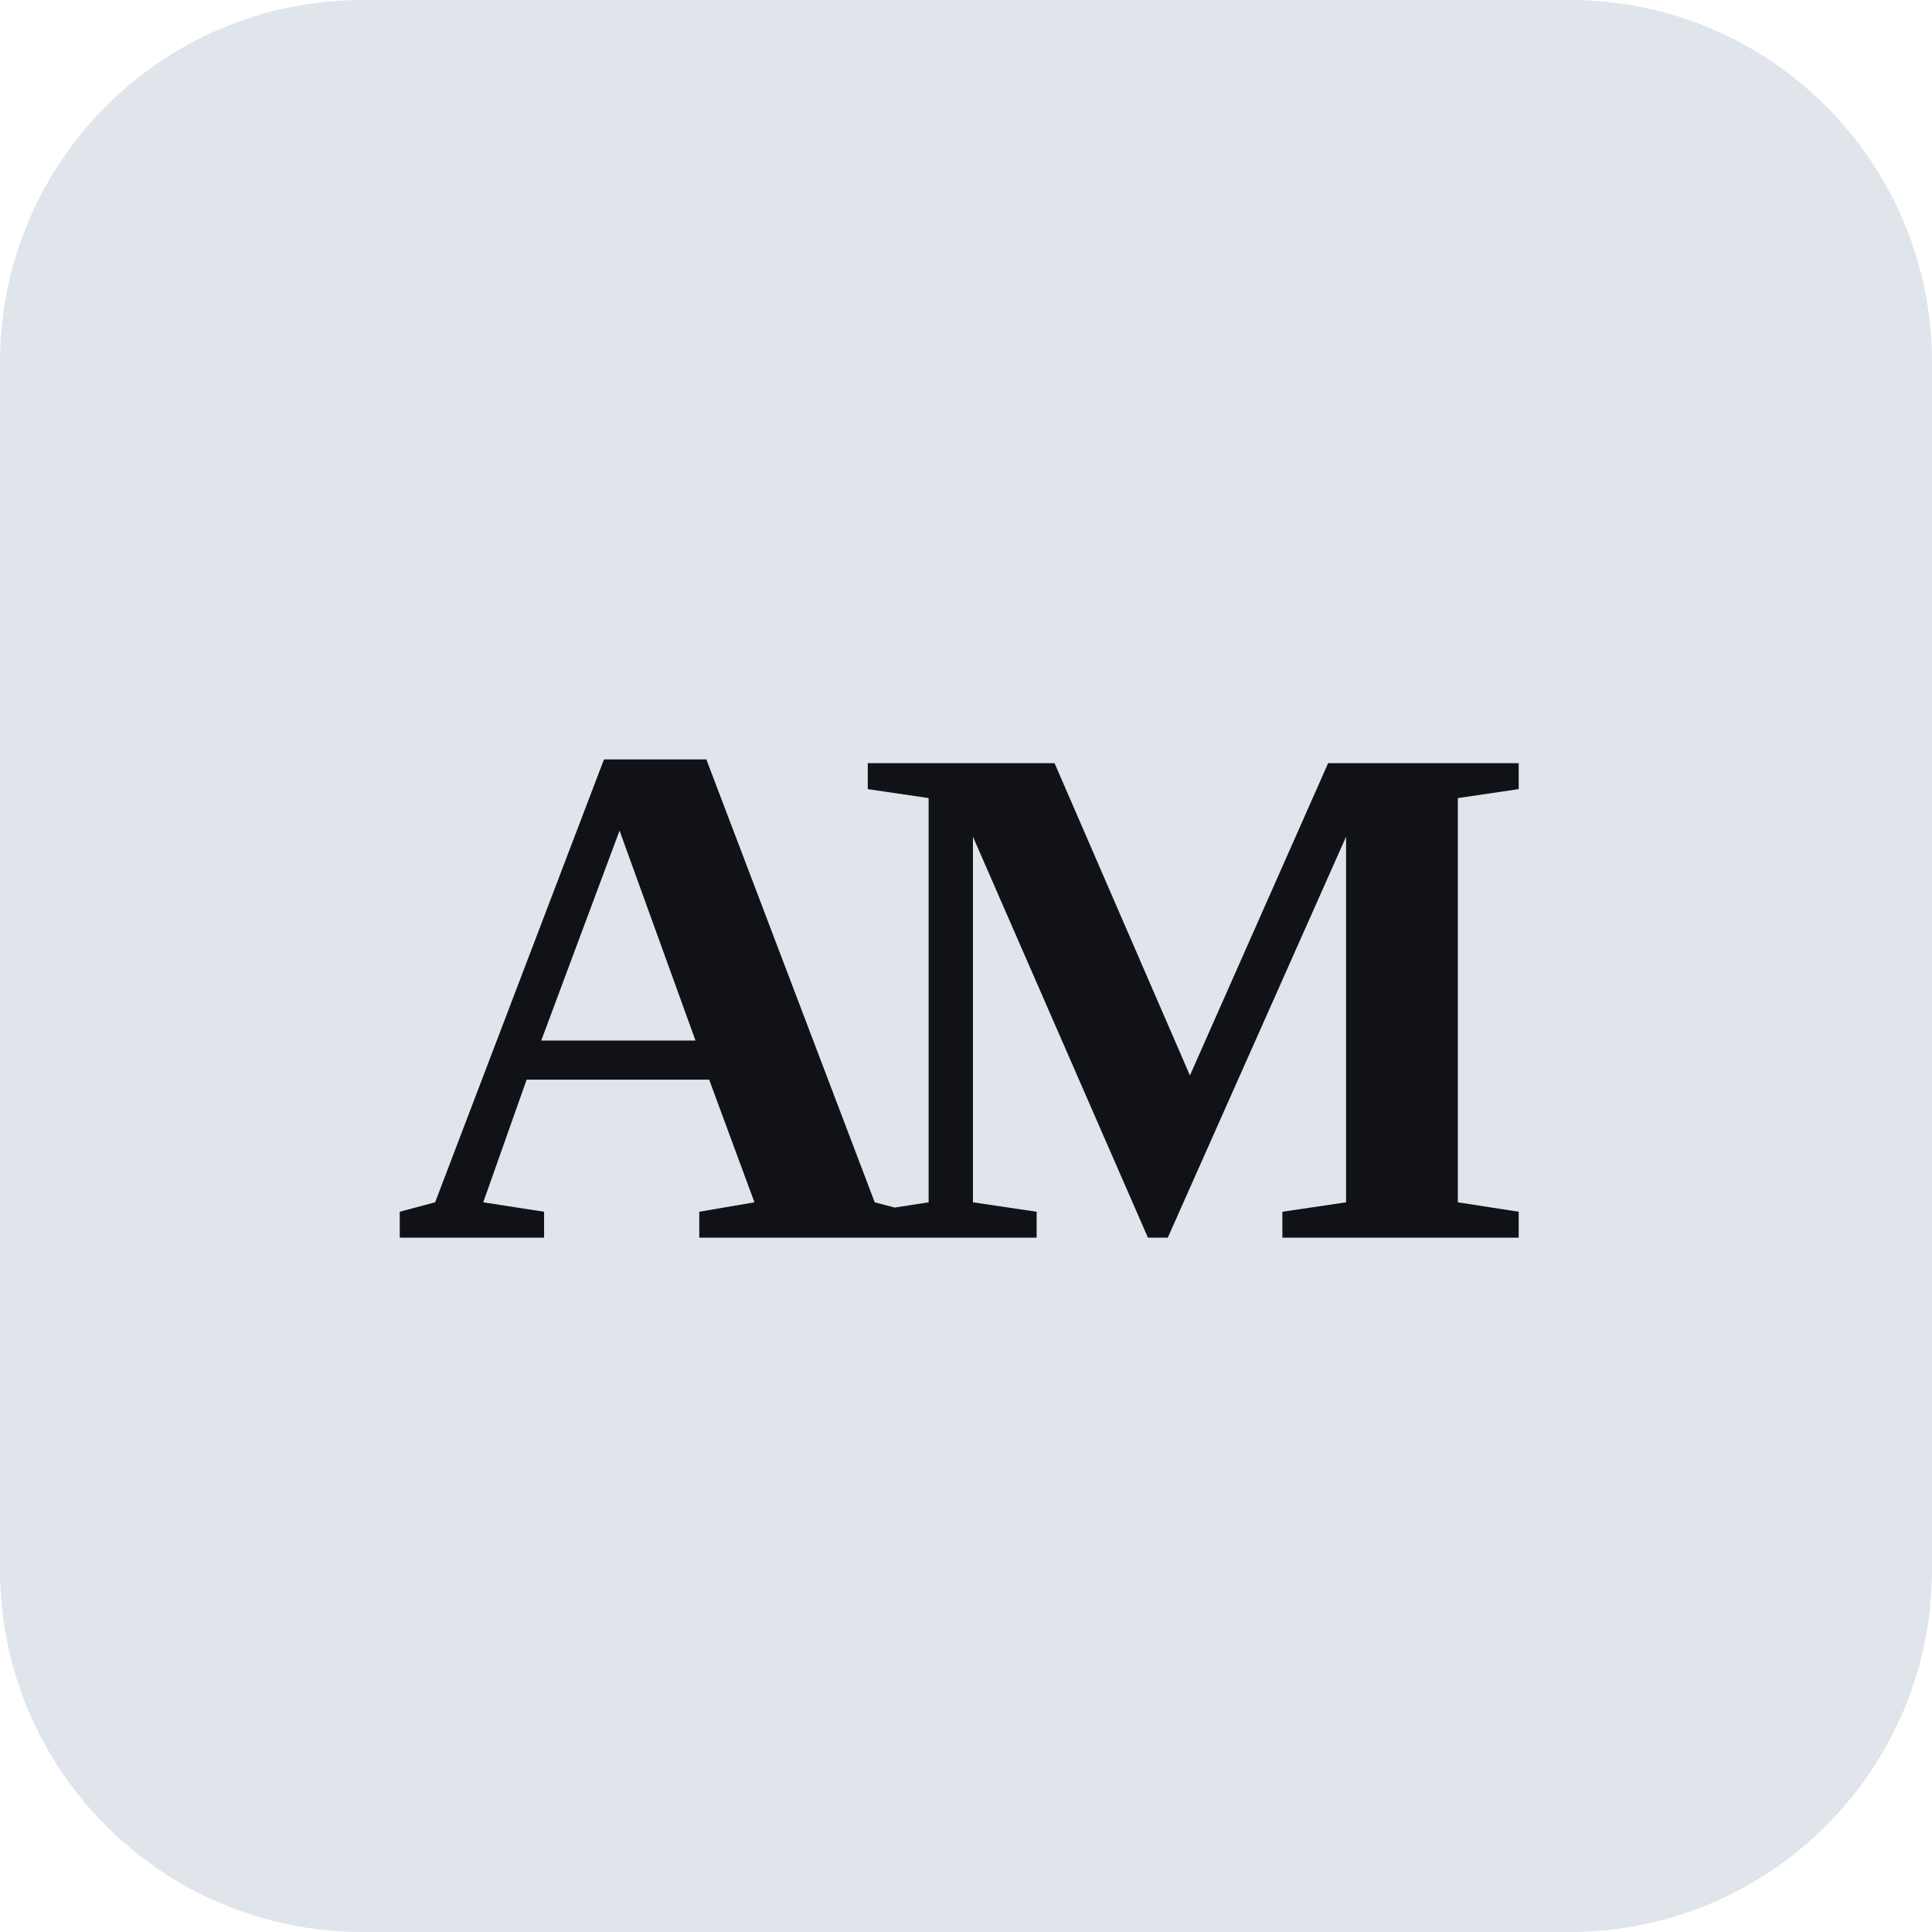
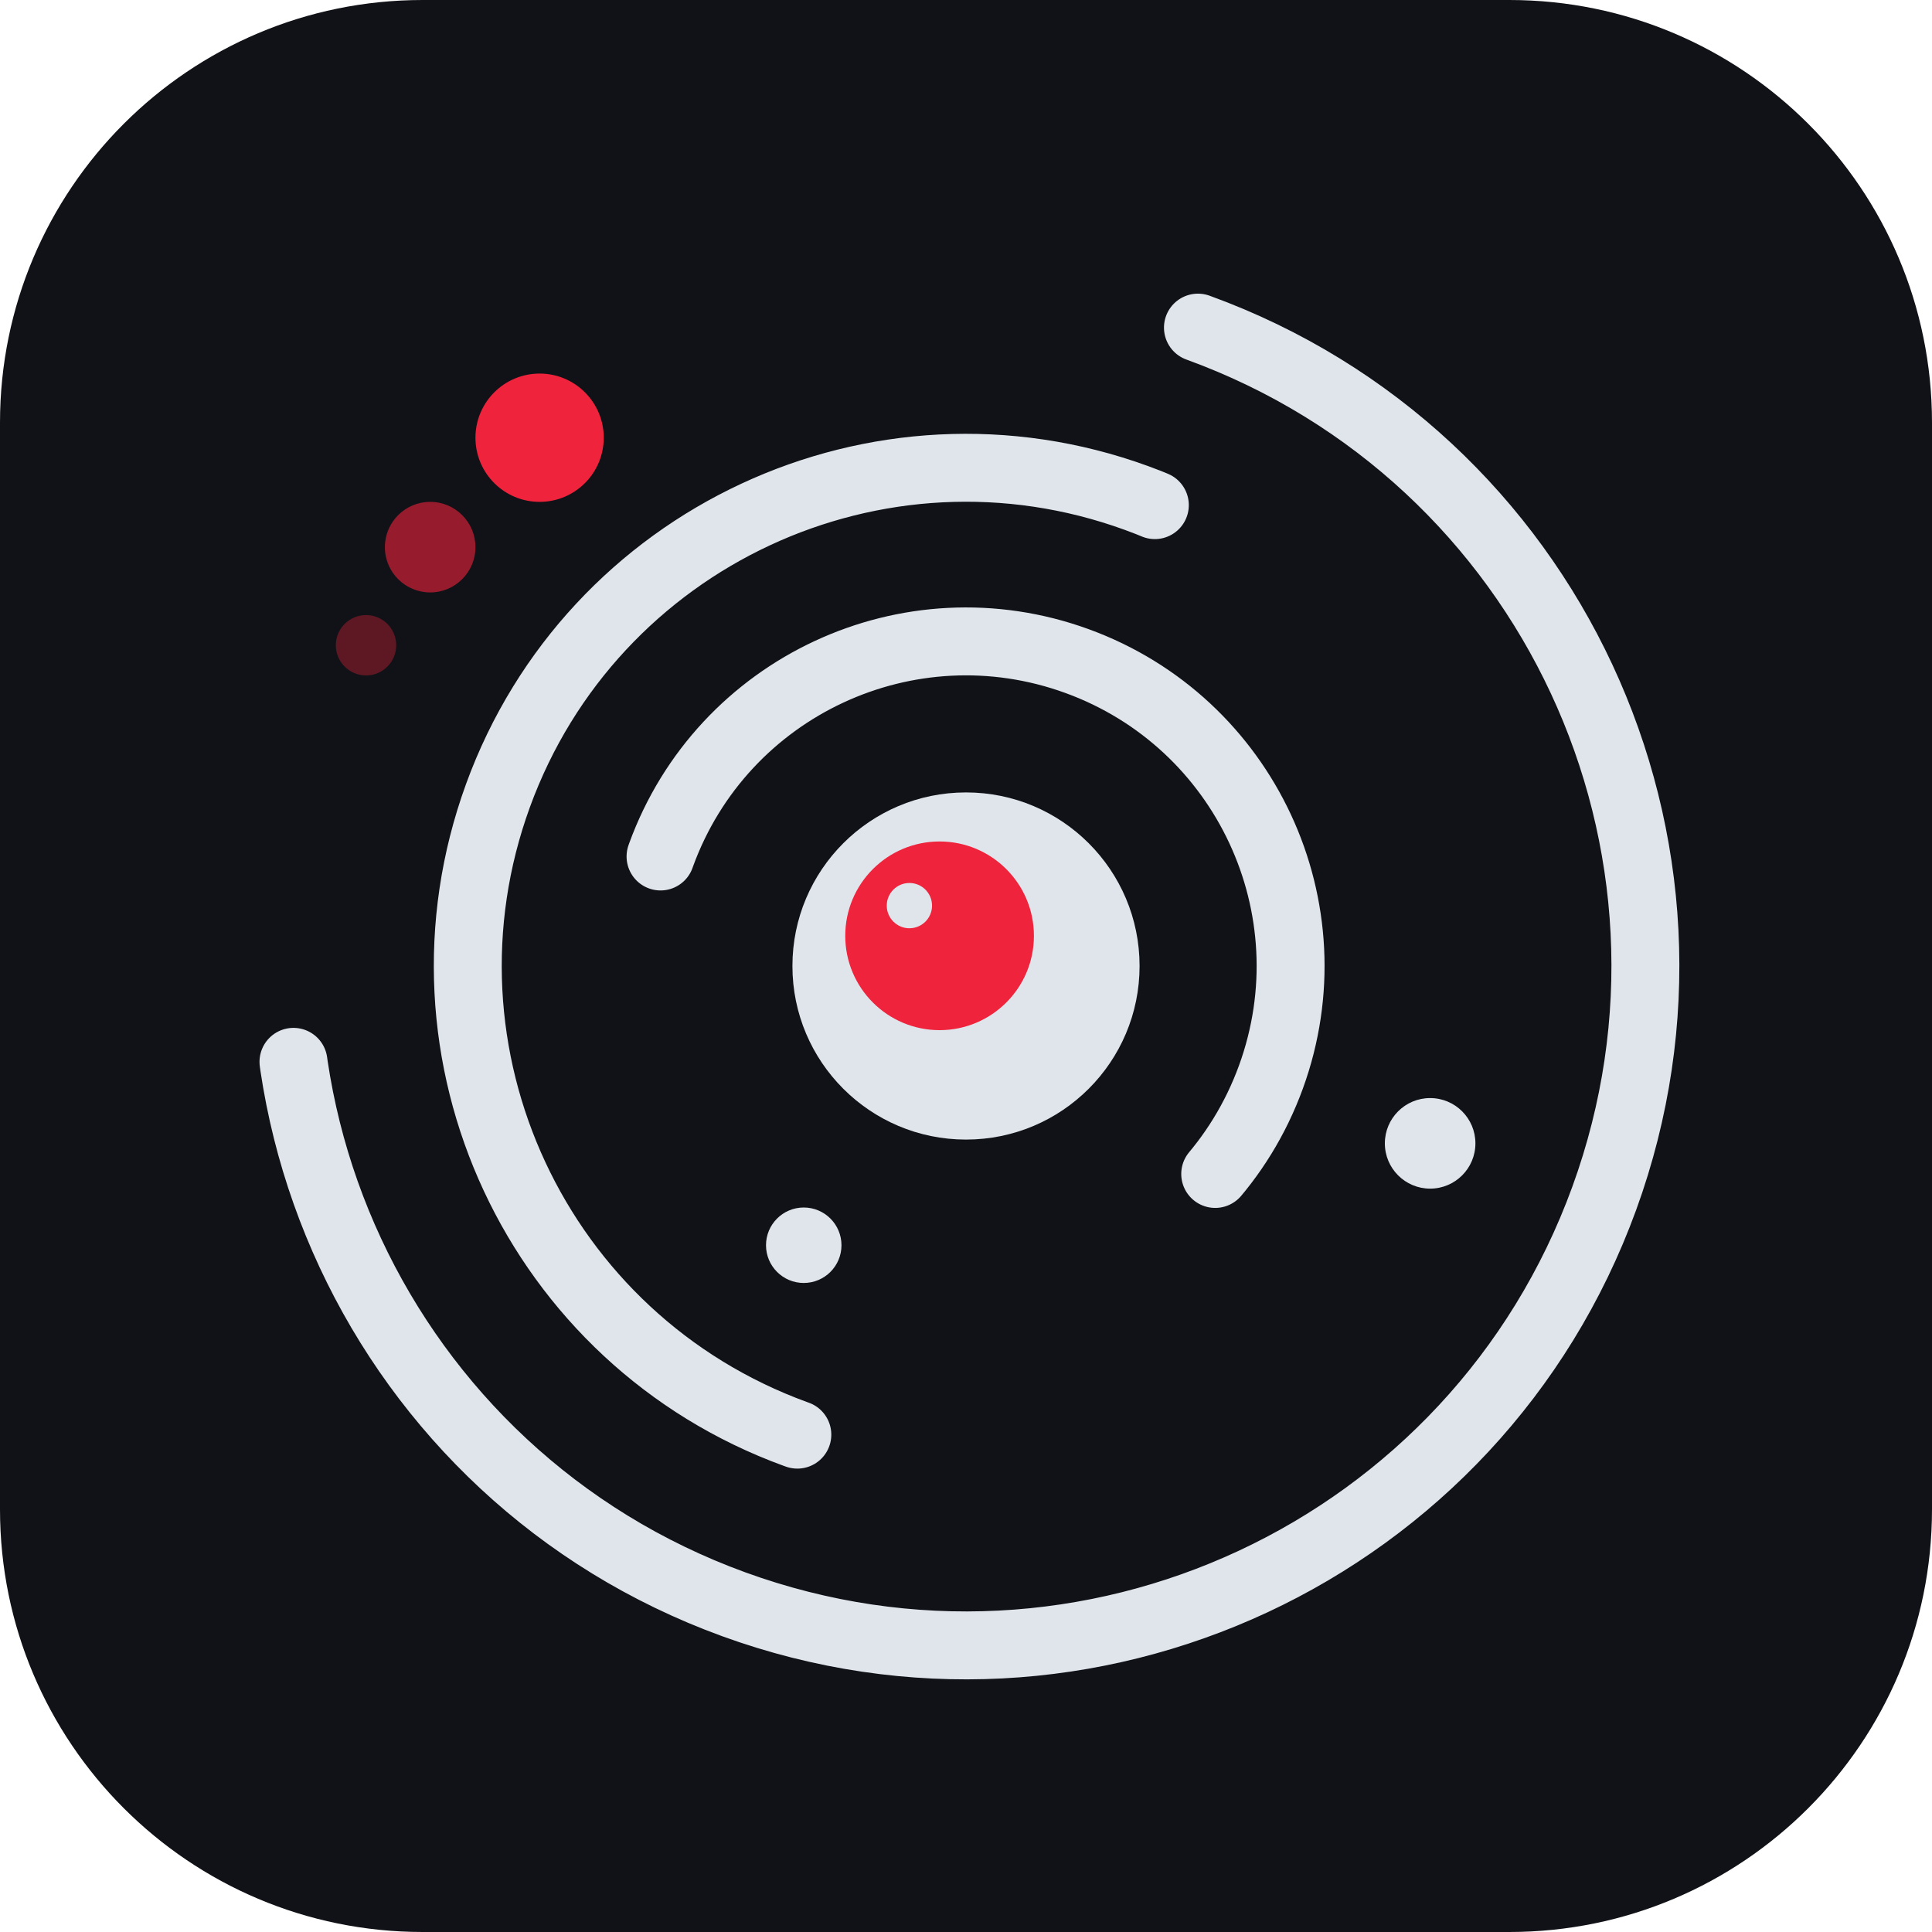
- <svg xmlns="http://www.w3.org/2000/svg" viewBox="0 0 64 64">
-   <rect width="64" height="64" rx="12" fill="#DFE5EB" />
-   <text x="32" y="41" fill="#111217" font-family="Georgia, 'Times New Roman', serif" font-size="24" font-weight="700" letter-spacing="-2" text-anchor="middle">AM</text>
+ <svg xmlns="http://www.w3.org/2000/svg" viewBox="0 0 512 512" role="img" aria-label="Ananthu Mohan logo">
+   <rect width="512" height="512" rx="112" fill="#111217" />
+   <circle cx="256" cy="256" r="180" fill="none" stroke="#DFE5EB" stroke-width="18" stroke-linecap="round" stroke-dasharray="760 371" transform="rotate(-70 256 256)" />
+   <circle cx="256" cy="256" r="132" fill="none" stroke="#DFE5EB" stroke-width="18" stroke-linecap="round" stroke-dasharray="420 409" transform="rotate(110 256 256)" />
+   <circle cx="256" cy="256" r="86" fill="none" stroke="#DFE5EB" stroke-width="18" stroke-linecap="round" stroke-dasharray="300 240" transform="rotate(200 256 256)" />
+   <circle cx="114" cy="145" r="12" fill="#EF233C" fill-opacity="0.6" />
+   <circle cx="97" cy="171" r="8" fill="#EF233C" fill-opacity="0.35" />
+   <circle cx="143" cy="116" r="17" fill="#EF233C" />
+   <circle cx="379" cy="303" r="12" fill="#DFE5EB" />
+   <circle cx="213" cy="330" r="10" fill="#DFE5EB" />
+   <circle cx="256" cy="256" r="46" fill="#DFE5EB" />
+   <circle cx="249" cy="248" r="25" fill="#EF233C" />
+   <circle cx="241" cy="240" r="6" fill="#DFE5EB" />
</svg>
